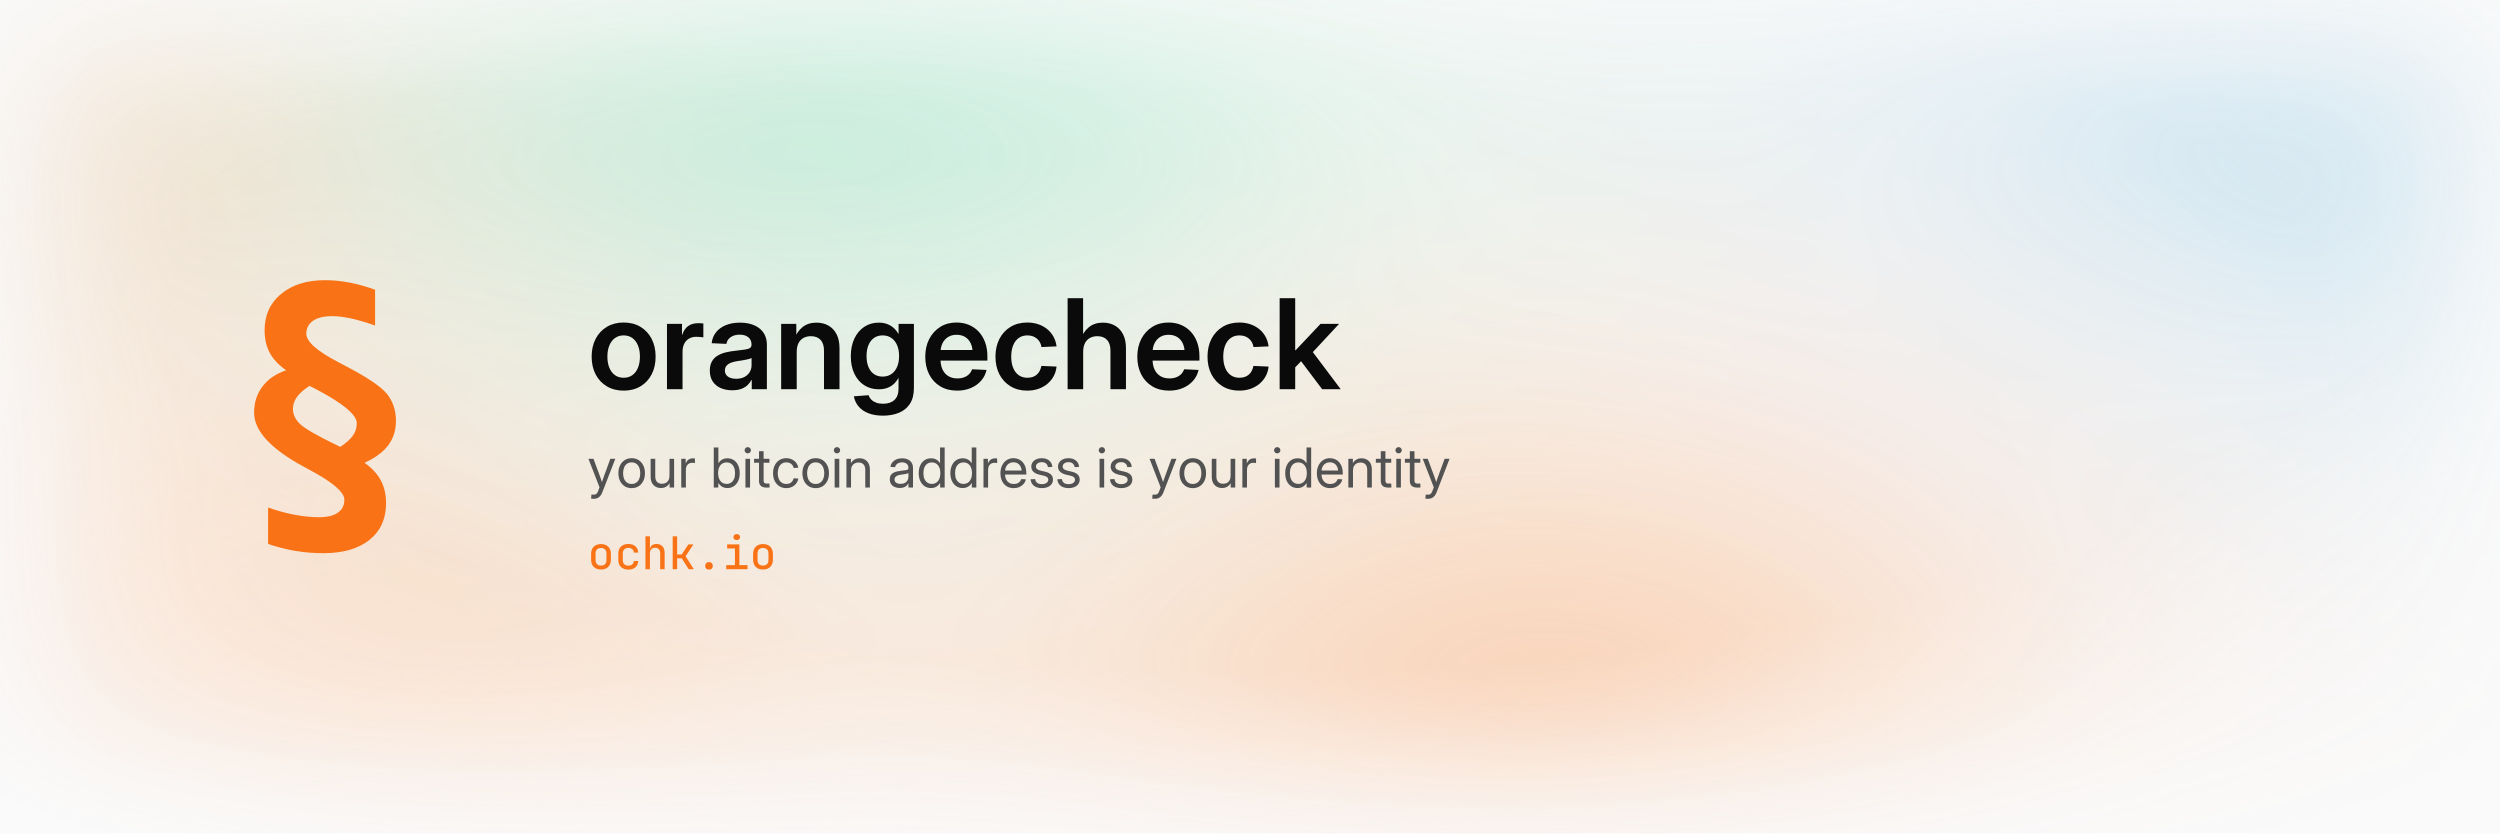
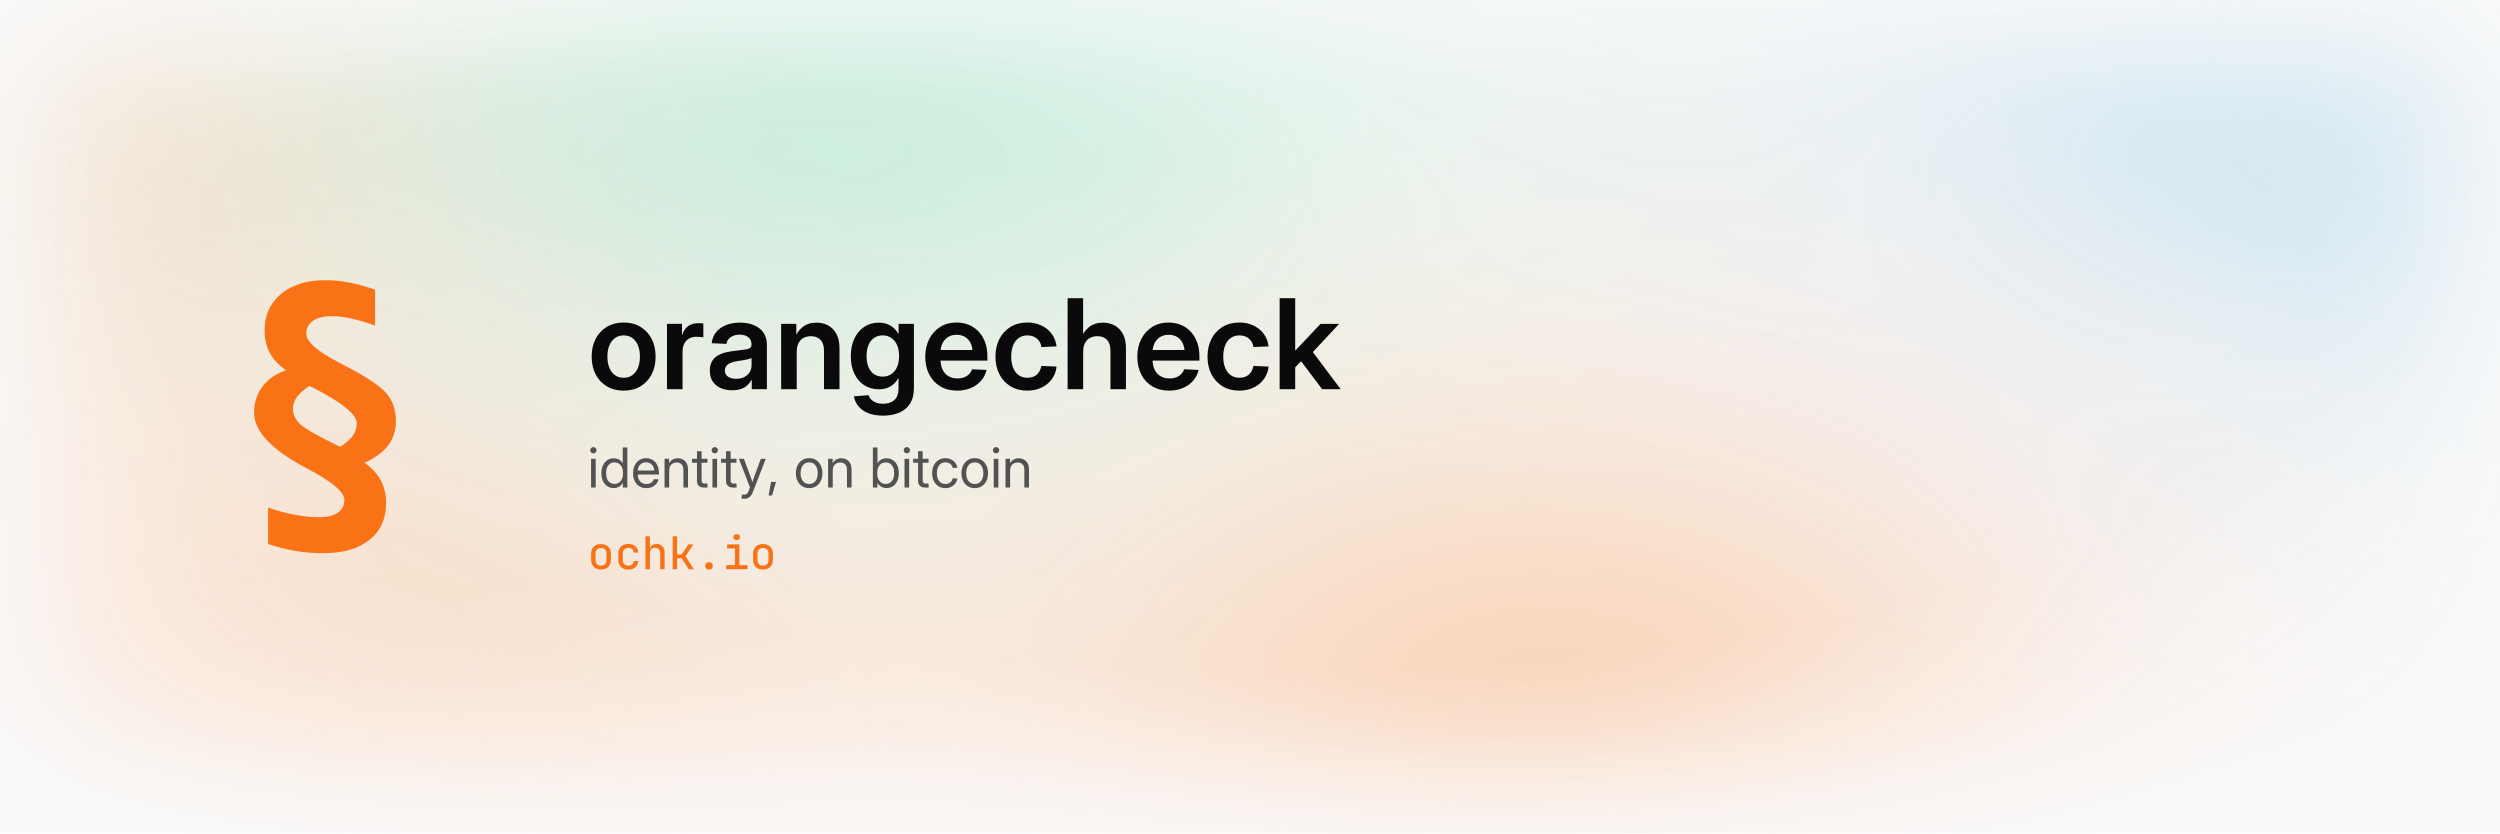
<svg xmlns="http://www.w3.org/2000/svg" width="1500" height="500" viewBox="0 0 1500 500" role="img" aria-label="orangecheck — x-header banner (orangecheck/light)">
  <rect width="1500" height="500" fill="#fafafa" />
  <filter id="aublur" x="-20%" y="-20%" width="140%" height="140%">
    <feGaussianBlur stdDeviation="60.0" />
  </filter>
  <mask id="aumask">
    <rect width="1500" height="500" fill="url(#aufade)" />
  </mask>
  <defs>
    <radialGradient id="au0" cx="50%" cy="50%" r="50%">
      <stop offset="0%" stop-color="#f97316" stop-opacity="0.95" />
      <stop offset="62%" stop-color="#f97316" stop-opacity="0.18" />
      <stop offset="100%" stop-color="#f97316" stop-opacity="0" />
    </radialGradient>
    <radialGradient id="au1" cx="50%" cy="50%" r="50%">
      <stop offset="0%" stop-color="#34c98a" stop-opacity="0.95" />
      <stop offset="62%" stop-color="#34c98a" stop-opacity="0.18" />
      <stop offset="100%" stop-color="#34c98a" stop-opacity="0" />
    </radialGradient>
    <radialGradient id="au2" cx="50%" cy="50%" r="50%">
      <stop offset="0%" stop-color="#3f9fd1" stop-opacity="0.95" />
      <stop offset="62%" stop-color="#3f9fd1" stop-opacity="0.18" />
      <stop offset="100%" stop-color="#3f9fd1" stop-opacity="0" />
    </radialGradient>
    <radialGradient id="au3" cx="50%" cy="50%" r="50%">
      <stop offset="0%" stop-color="#f97316" stop-opacity="0.95" />
      <stop offset="62%" stop-color="#f97316" stop-opacity="0.18" />
      <stop offset="100%" stop-color="#f97316" stop-opacity="0" />
    </radialGradient>
    <radialGradient id="au4" cx="50%" cy="50%" r="50%">
      <stop offset="0%" stop-color="#f97316" stop-opacity="0.95" />
      <stop offset="62%" stop-color="#f97316" stop-opacity="0.18" />
      <stop offset="100%" stop-color="#f97316" stop-opacity="0" />
    </radialGradient>
    <radialGradient id="aufade" cx="50%" cy="38%" r="78%">
      <stop offset="55%" stop-color="#fff" stop-opacity="1" />
      <stop offset="100%" stop-color="#fff" stop-opacity="0" />
    </radialGradient>
  </defs>
  <g opacity="0.4" filter="url(#aublur)" mask="url(#aumask)">
    <ellipse cx="-75.0" cy="-50.0" rx="690.0" ry="475.0" fill="url(#au0)" />
    <ellipse cx="510.0" cy="-25.0" rx="630.0" ry="450.0" fill="url(#au1)" />
    <ellipse cx="1470.0" cy="-40.0" rx="690.0" ry="475.0" fill="url(#au2)" />
    <ellipse cx="930.0" cy="475.0" rx="600.0" ry="425.0" fill="url(#au3)" />
    <ellipse cx="180.0" cy="510.0" rx="630.0" ry="425.0" fill="url(#au4)" />
  </g>
  <g transform="translate(90.0 145.0) scale(0.2051)" fill="#0a0a0a">
    <path d="M518 856Q463 820 438.5 785.5Q414 751 414 711Q414 657 462.5 613.0Q511 569 711 473Q766 509 790.5 543.5Q815 578 815 621Q815 702 550 840ZM930 1460V1235Q845 1265 779.0 1279.5Q713 1294 659 1294Q583 1294 540.5 1265.0Q498 1236 498 1184Q498 1109 701 1004Q720 994 729 989Q943 879 1002.0 808.5Q1061 738 1061 637Q1061 548 1013.5 484.0Q966 420 864 373Q934 323 966.5 261.5Q999 200 999 119Q999 -28 894.5 -111.5Q790 -195 604 -195Q515 -195 429.0 -180.5Q343 -166 258 -137V92Q343 62 424.0 46.5Q505 31 578 31Q655 31 696.0 59.5Q737 88 737 141Q737 211 523 326L512 332L486 346Q170 516 170 688Q170 782 222.0 851.5Q274 921 371 954Q300 1004 268.0 1064.0Q236 1124 236 1206Q236 1348 340.0 1434.0Q444 1520 616 1520Q690 1520 768.5 1505.0Q847 1490 930 1460Z" fill="#f97316" transform="translate(225.3457 820.5434) scale(0.465726 -0.465726)" />
  </g>
  <g fill="#0a0a0a">
    <path transform="translate(352.50 233.50) scale(0.03662 -0.03662)" d="M592 -24Q436 -24 317.50 46Q199 116 133.50 241.50Q68 367 68 533Q68 699 133.50 825Q199 951 317.50 1021.50Q436 1092 592 1092Q750 1092 867.50 1021.50Q985 951 1050.50 825Q1116 699 1116 533Q1116 367 1050.50 241.50Q985 116 867.50 46Q750 -24 592 -24ZM592 187Q676 187 735.50 230Q795 273 827 351Q859 429 859 533Q859 638 827 716Q795 794 735.50 837.50Q676 881 592 881Q510 881 450 837.50Q390 794 358 716Q326 638 326 533Q326 428 358 350.50Q390 273 449.50 230Q509 187 592 187Z" />
    <path transform="translate(395.90 233.50) scale(0.03662 -0.03662)" d="M117 0V1070H363V892H368Q397 984 462 1032.50Q527 1081 629 1081Q653 1081 675.50 1079.50Q698 1078 713 1076V849Q699 852 664.50 855Q630 858 594 858Q531 858 480.50 830Q430 802 401 747Q372 692 372 611V0Z" />
    <path transform="translate(423.29 233.50) scale(0.03662 -0.03662)" d="M438 -18Q332 -18 249.50 18Q167 54 119 125.50Q71 197 71 303Q71 394 105 453.50Q139 513 197.50 548.50Q256 584 331.50 602.50Q407 621 488 629Q586 640 644 648.50Q702 657 728 674Q754 691 754 727V734Q754 782 731 817.50Q708 853 665 873Q622 893 560 893Q498 893 451.50 873Q405 853 377 819Q349 785 343 742L101 753Q113 857 172.50 932Q232 1007 332 1048.50Q432 1090 564 1090Q662 1090 743 1066.50Q824 1043 883 997Q942 951 974 883Q1006 815 1006 726V0H758V150H752Q728 103 687 64.50Q646 26 585 4Q524 -18 438 -18ZM501 170Q583 170 639.50 200.50Q696 231 725.50 281.50Q755 332 755 393V512Q743 503 718.50 496Q694 489 661 482.50Q628 476 591.50 470Q555 464 519 459Q464 451 418.50 433.50Q373 416 345.50 385Q318 354 318 305Q318 263 341 232.50Q364 202 405 186Q446 170 501 170Z" />
    <path transform="translate(464.41 233.50) scale(0.03662 -0.03662)" d="M372 610V0H117V1070H365L366 799H323Q373 941 465.50 1015.50Q558 1090 695 1090Q807 1090 892 1041.50Q977 993 1025 900Q1073 807 1073 671V0H819V631Q819 747 762.50 807.50Q706 868 604 868Q538 868 485 840.50Q432 813 402 755.50Q372 698 372 610Z" />
    <path transform="translate(507.99 233.50) scale(0.03662 -0.03662)" d="M597 -434Q459 -434 358 -395Q257 -356 196.50 -284.50Q136 -213 118 -117L360 -99Q373 -141 405 -172.50Q437 -204 485 -221.50Q533 -239 597 -239Q716 -239 783 -176.50Q850 -114 850 6V179H845Q814 122 768.50 81.50Q723 41 662.50 19.50Q602 -2 526 -2Q391 -2 287.50 65Q184 132 126 254Q68 376 68 539Q68 705 126.50 829Q185 953 288.50 1021.50Q392 1090 526 1090Q601 1090 662 1067.50Q723 1045 769.50 1004Q816 963 847 907H851V1070H1102V21Q1102 -140 1036.50 -240Q971 -340 856.50 -387Q742 -434 597 -434ZM589 206Q672 206 732.50 247Q793 288 826 364Q859 440 859 542Q859 645 826.50 721Q794 797 733 839Q672 881 589 881Q509 881 450 840.50Q391 800 358.50 724.50Q326 649 326 542Q326 436 358.50 360.50Q391 285 450 245.50Q509 206 589 206Z" />
    <path transform="translate(552.67 233.50) scale(0.03662 -0.03662)" d="M590 -24Q430 -24 312.50 47Q195 118 131.50 243.50Q68 369 68 532Q68 696 133 822Q198 948 313 1020Q428 1092 578 1092Q690 1092 782.50 1053.50Q875 1015 943 942.50Q1011 870 1048.50 768Q1086 666 1086 539V468H174V642H958L844 594Q844 685 812.50 751.50Q781 818 722 854.50Q663 891 581 891Q500 891 441 854Q382 817 350 751.50Q318 686 318 598V486Q318 392 351 322Q384 252 446 214Q508 176 595 176Q657 176 705.50 194.50Q754 213 787 247Q820 281 835 326L1072 315Q1050 215 983 138.50Q916 62 815 19Q714 -24 590 -24Z" />
    <path transform="translate(594.79 233.50) scale(0.03662 -0.03662)" d="M589 -24Q433 -24 315.50 46.50Q198 117 133 242.50Q68 368 68 533Q68 698 133 824Q198 950 315.50 1021Q433 1092 589 1092Q687 1092 770 1063.50Q853 1035 916.50 983Q980 931 1019 859.50Q1058 788 1069 701L822 690Q815 733 796 768Q777 803 747.50 828Q718 853 679 867Q640 881 592 881Q507 881 447.50 837.50Q388 794 357 716Q326 638 326 533Q326 429 357 351Q388 273 447.50 230Q507 187 592 187Q641 187 679.50 200.50Q718 214 746.50 239.50Q775 265 793.50 301Q812 337 821 381L1069 370Q1060 283 1021 211.50Q982 140 918.50 87Q855 34 771 5Q687 -24 589 -24Z" />
    <path transform="translate(636.28 233.50) scale(0.03662 -0.03662)" d="M372 610V0H117V1490H371V799H323Q373 941 465.50 1015.50Q558 1090 695 1090Q807 1090 892 1041.50Q977 993 1025 900Q1073 807 1073 671V0H819V631Q819 747 762.50 807.50Q706 868 604 868Q538 868 485 840.50Q432 813 402 755.50Q372 698 372 610Z" />
    <path transform="translate(679.89 233.50) scale(0.03662 -0.03662)" d="M590 -24Q430 -24 312.50 47Q195 118 131.50 243.50Q68 369 68 532Q68 696 133 822Q198 948 313 1020Q428 1092 578 1092Q690 1092 782.50 1053.50Q875 1015 943 942.50Q1011 870 1048.50 768Q1086 666 1086 539V468H174V642H958L844 594Q844 685 812.50 751.50Q781 818 722 854.50Q663 891 581 891Q500 891 441 854Q382 817 350 751.50Q318 686 318 598V486Q318 392 351 322Q384 252 446 214Q508 176 595 176Q657 176 705.50 194.50Q754 213 787 247Q820 281 835 326L1072 315Q1050 215 983 138.50Q916 62 815 19Q714 -24 590 -24Z" />
    <path transform="translate(722.01 233.50) scale(0.03662 -0.03662)" d="M589 -24Q433 -24 315.50 46.50Q198 117 133 242.50Q68 368 68 533Q68 698 133 824Q198 950 315.50 1021Q433 1092 589 1092Q687 1092 770 1063.50Q853 1035 916.50 983Q980 931 1019 859.50Q1058 788 1069 701L822 690Q815 733 796 768Q777 803 747.50 828Q718 853 679 867Q640 881 592 881Q507 881 447.50 837.50Q388 794 357 716Q326 638 326 533Q326 429 357 351Q388 273 447.50 230Q507 187 592 187Q641 187 679.50 200.50Q718 214 746.50 239.50Q775 265 793.50 301Q812 337 821 381L1069 370Q1060 283 1021 211.50Q982 140 918.50 87Q855 34 771 5Q687 -24 589 -24Z" />
    <path transform="translate(763.50 233.50) scale(0.03662 -0.03662)" d="M350 335V637H378L787 1070H1091L600 542H549ZM117 0V1490H372V0ZM813 0 447 486 618 664 1117 0Z" />
  </g>
  <g fill="#525252">
-     <path transform="translate(352.50 292.50) scale(0.01611 -0.01611)" d="M135 -415 146 -264 231 -265Q269 -268 298.50 -256Q328 -244 352.50 -214Q377 -184 396 -132L448 6L35 1070H222L452 450Q483 367 510 285.50Q537 204 563 123H513Q539 204 566.50 286Q594 368 624 450L851 1070H1036L548 -190Q518 -265 474 -316Q430 -367 372.50 -393.50Q315 -420 246 -420Q215 -420 187 -418.50Q159 -417 135 -415Z" />
-     <path transform="translate(369.76 292.50) scale(0.01611 -0.01611)" d="M573 -24Q426 -24 314.50 47Q203 118 141 243Q79 368 79 532Q79 697 141 823Q203 949 314.50 1020.50Q426 1092 573 1092Q722 1092 833 1020.50Q944 949 1006 823Q1068 697 1068 532Q1068 368 1006 243Q944 118 833 47Q722 -24 573 -24ZM573 132Q676 132 747.50 183Q819 234 856.50 324.50Q894 415 894 532Q894 651 856.50 741.50Q819 832 747.50 884Q676 936 573 936Q471 936 399.50 884.50Q328 833 291 742Q254 651 254 532Q254 414 291 324Q328 234 399.50 183Q471 132 573 132Z" />
-     <path transform="translate(388.24 292.50) scale(0.01611 -0.01611)" d="M519 -19Q412 -19 324 27.50Q236 74 184.50 168Q133 262 133 402V1070H305V414Q305 279 371.50 209Q438 139 556 139Q634 139 697 170.50Q760 202 797.50 269.50Q835 337 835 440V1070H1007V0H839V259H882Q830 114 737 47.50Q644 -19 519 -19Z" />
-     <path transform="translate(406.61 292.50) scale(0.01611 -0.01611)" d="M133 0V1070H298V902H304Q333 985 399.50 1035.50Q466 1086 566 1086Q588 1086 609 1084Q630 1082 642 1080V908Q632 911 603 915.50Q574 920 537 920Q474 920 421 891.50Q368 863 336.50 805.50Q305 748 305 661V0Z" />
-     <path transform="translate(426.12 292.50) scale(0.01611 -0.01611)" d="M639 -21Q562 -21 499.50 2.50Q437 26 389 67.50Q341 109 307 163H301V0H133V1490H305V909H310Q341 961 388 1001.50Q435 1042 498.50 1065Q562 1088 639 1088Q777 1088 881 1019Q985 950 1042.50 825Q1100 700 1100 534Q1100 369 1042.50 244Q985 119 881 49Q777 -21 639 -21ZM613 134Q708 134 778 181.50Q848 229 887 318.50Q926 408 926 535Q926 662 887 751Q848 840 778 887Q708 934 613 934Q514 934 442 884.50Q370 835 332 745.50Q294 656 294 535Q294 415 332.50 324.50Q371 234 442.50 184Q514 134 613 134Z" />
-     <path transform="translate(445.12 292.50) scale(0.01611 -0.01611)" d="M133 0V1070H305V0ZM220 1271Q171 1271 136.50 1305Q102 1339 102 1387Q102 1436 136.50 1470Q171 1504 219 1504Q269 1504 303.50 1470Q338 1436 338 1387Q338 1339 303.50 1305Q269 1271 220 1271Z" />
-     <path transform="translate(452.18 292.50) scale(0.01611 -0.01611)" d="M589 1070V922H16V1070ZM200 1353H372V264Q372 199 398.50 172.50Q425 146 491 146Q513 146 539.50 147Q566 148 588 149L596 1Q570 -1 538 -2Q506 -3 478 -3Q340 -3 270 60Q200 123 200 246Z" />
-     <path transform="translate(462.55 292.50) scale(0.01611 -0.01611)" d="M573 -24Q426 -24 314.50 47Q203 118 141 243Q79 368 79 532Q79 697 141 823Q203 949 314.50 1020.50Q426 1092 573 1092Q661 1092 736.50 1065.50Q812 1039 871 992Q930 945 968 880Q1006 815 1020 737L848 726Q838 772 815.50 810.50Q793 849 758 877Q723 905 677 920.50Q631 936 573 936Q471 936 399.50 884.50Q328 833 291 742Q254 651 254 532Q254 414 291 324Q328 234 399.50 183Q471 132 573 132Q632 132 677.50 147Q723 162 756 190Q789 218 812 257Q835 296 847 344L1021 333Q1008 256 969.50 190.50Q931 125 871.50 77Q812 29 736.50 2.50Q661 -24 573 -24Z" />
-     <path transform="translate(480.17 292.50) scale(0.01611 -0.01611)" d="M573 -24Q426 -24 314.50 47Q203 118 141 243Q79 368 79 532Q79 697 141 823Q203 949 314.50 1020.50Q426 1092 573 1092Q722 1092 833 1020.50Q944 949 1006 823Q1068 697 1068 532Q1068 368 1006 243Q944 118 833 47Q722 -24 573 -24ZM573 132Q676 132 747.50 183Q819 234 856.50 324.50Q894 415 894 532Q894 651 856.50 741.50Q819 832 747.50 884Q676 936 573 936Q471 936 399.50 884.50Q328 833 291 742Q254 651 254 532Q254 414 291 324Q328 234 399.50 183Q471 132 573 132Z" />
-     <path transform="translate(498.65 292.50) scale(0.01611 -0.01611)" d="M133 0V1070H305V0ZM220 1271Q171 1271 136.50 1305Q102 1339 102 1387Q102 1436 136.50 1470Q171 1504 219 1504Q269 1504 303.50 1470Q338 1436 338 1387Q338 1339 303.50 1305Q269 1271 220 1271Z" />
-     <path transform="translate(505.71 292.50) scale(0.01611 -0.01611)" d="M305 630V0H133V1070H301V810H258Q310 956 403 1022Q496 1088 621 1088Q729 1088 816.50 1041.50Q904 995 955.50 902Q1007 809 1007 668V0H835V655Q835 791 769 861Q703 931 584 931Q507 931 443.50 899Q380 867 342.50 800.50Q305 734 305 630Z" />
-     <path transform="translate(532.55 292.50) scale(0.01611 -0.01611)" d="M453 -18Q348 -18 264 19Q180 56 131 128.50Q82 201 82 307Q82 399 118 457Q154 515 214.50 547.50Q275 580 351 597Q427 614 506 624Q606 638 665.50 645Q725 652 750.50 668.50Q776 685 776 725V734Q776 795 749 840Q722 885 669.50 911Q617 937 542 937Q468 937 411 912Q354 887 320.50 846Q287 805 279 756L106 768Q120 866 179 937.50Q238 1009 331.50 1048.50Q425 1088 541 1088Q625 1088 699 1066Q773 1044 828.50 999Q884 954 915.50 887Q947 820 947 730V0H777V150H771Q752 112 714 73Q676 34 612.50 8Q549 -18 453 -18ZM479 135Q582 135 648 173Q714 211 745 271.50Q776 332 776 401V538Q766 528 737 519.50Q708 511 667.50 503.50Q627 496 582.50 489Q538 482 498 477Q436 469 381 449.50Q326 430 292 394Q258 358 258 297Q258 246 285 210Q312 174 362 154.50Q412 135 479 135Z" />
-     <path transform="translate(549.95 292.50) scale(0.01611 -0.01611)" d="M540 -21Q403 -21 298.50 49Q194 119 136.50 244Q79 369 79 534Q79 700 137 825Q195 950 299 1019Q403 1088 541 1088Q619 1088 681.50 1065Q744 1042 791.50 1001.50Q839 961 869 909H874V1490H1046V0H878V163H872Q839 109 790.50 67.50Q742 26 680 2.50Q618 -21 540 -21ZM567 134Q666 134 737.50 184Q809 234 847 324.50Q885 415 885 535Q885 656 847 745.50Q809 835 737.50 884.50Q666 934 567 934Q472 934 401.50 887Q331 840 292.50 751Q254 662 254 535Q254 408 293 318.50Q332 229 402.50 181.50Q473 134 567 134Z" />
-     <path transform="translate(568.95 292.50) scale(0.01611 -0.01611)" d="M540 -21Q403 -21 298.50 49Q194 119 136.50 244Q79 369 79 534Q79 700 137 825Q195 950 299 1019Q403 1088 541 1088Q619 1088 681.50 1065Q744 1042 791.50 1001.50Q839 961 869 909H874V1490H1046V0H878V163H872Q839 109 790.50 67.50Q742 26 680 2.50Q618 -21 540 -21ZM567 134Q666 134 737.50 184Q809 234 847 324.50Q885 415 885 535Q885 656 847 745.50Q809 835 737.50 884.50Q666 934 567 934Q472 934 401.50 887Q331 840 292.50 751Q254 662 254 535Q254 408 293 318.50Q332 229 402.50 181.50Q473 134 567 134Z" />
-     <path transform="translate(587.95 292.50) scale(0.01611 -0.01611)" d="M133 0V1070H298V902H304Q333 985 399.50 1035.50Q466 1086 566 1086Q588 1086 609 1084Q630 1082 642 1080V908Q632 911 603 915.50Q574 920 537 920Q474 920 421 891.50Q368 863 336.50 805.50Q305 748 305 661V0Z" />
-     <path transform="translate(598.98 292.50) scale(0.01611 -0.01611)" d="M577 -24Q420 -24 309 47Q198 118 138.50 243.50Q79 369 79 531Q79 695 140.50 821Q202 947 311 1019.50Q420 1092 563 1092Q668 1092 756 1054Q844 1016 908.50 944Q973 872 1008.50 769.50Q1044 667 1044 536V483H176V631H949L873 578Q873 687 835.50 768Q798 849 728.50 893.50Q659 938 563 938Q467 938 397 893Q327 848 288.50 768.50Q250 689 250 585V506Q250 394 289 309.50Q328 225 401 178Q474 131 577 131Q650 131 706.50 153.50Q763 176 800.50 217.50Q838 259 855 314L1026 304Q1005 206 942 132.50Q879 59 785.50 17.50Q692 -24 577 -24Z" />
-     <path transform="translate(617.02 292.50) scale(0.01611 -0.01611)" d="M504 -24Q390 -24 298.50 12Q207 48 150 121.50Q93 195 83 306L252 315Q264 222 328 173.50Q392 125 500 125Q612 125 676.50 171.50Q741 218 741 288Q741 348 698 384.50Q655 421 581 438L408 478Q260 514 184.50 589Q109 664 109 780Q109 871 159 941.50Q209 1012 297 1052Q385 1092 499 1092Q610 1092 696 1052Q782 1012 833.50 939.50Q885 867 893 767L727 758Q721 837 662 890.50Q603 944 499 944Q402 944 342 897Q282 850 282 782Q282 722 326 685Q370 648 451 629L621 589Q773 553 844.50 480.50Q916 408 916 294Q916 196 862.50 124.50Q809 53 715.50 14.50Q622 -24 504 -24Z" />
-     <path transform="translate(633.06 292.50) scale(0.01611 -0.01611)" d="M504 -24Q390 -24 298.50 12Q207 48 150 121.50Q93 195 83 306L252 315Q264 222 328 173.50Q392 125 500 125Q612 125 676.50 171.50Q741 218 741 288Q741 348 698 384.50Q655 421 581 438L408 478Q260 514 184.50 589Q109 664 109 780Q109 871 159 941.50Q209 1012 297 1052Q385 1092 499 1092Q610 1092 696 1052Q782 1012 833.50 939.50Q885 867 893 767L727 758Q721 837 662 890.50Q603 944 499 944Q402 944 342 897Q282 850 282 782Q282 722 326 685Q370 648 451 629L621 589Q773 553 844.50 480.50Q916 408 916 294Q916 196 862.50 124.50Q809 53 715.50 14.50Q622 -24 504 -24Z" />
-     <path transform="translate(657.59 292.50) scale(0.01611 -0.01611)" d="M133 0V1070H305V0ZM220 1271Q171 1271 136.50 1305Q102 1339 102 1387Q102 1436 136.50 1470Q171 1504 219 1504Q269 1504 303.50 1470Q338 1436 338 1387Q338 1339 303.50 1305Q269 1271 220 1271Z" />
-     <path transform="translate(664.65 292.50) scale(0.01611 -0.01611)" d="M504 -24Q390 -24 298.50 12Q207 48 150 121.50Q93 195 83 306L252 315Q264 222 328 173.50Q392 125 500 125Q612 125 676.50 171.50Q741 218 741 288Q741 348 698 384.50Q655 421 581 438L408 478Q260 514 184.50 589Q109 664 109 780Q109 871 159 941.50Q209 1012 297 1052Q385 1092 499 1092Q610 1092 696 1052Q782 1012 833.50 939.50Q885 867 893 767L727 758Q721 837 662 890.50Q603 944 499 944Q402 944 342 897Q282 850 282 782Q282 722 326 685Q370 648 451 629L621 589Q773 553 844.50 480.50Q916 408 916 294Q916 196 862.50 124.50Q809 53 715.50 14.50Q622 -24 504 -24Z" />
-     <path transform="translate(689.17 292.50) scale(0.01611 -0.01611)" d="M135 -415 146 -264 231 -265Q269 -268 298.50 -256Q328 -244 352.50 -214Q377 -184 396 -132L448 6L35 1070H222L452 450Q483 367 510 285.50Q537 204 563 123H513Q539 204 566.50 286Q594 368 624 450L851 1070H1036L548 -190Q518 -265 474 -316Q430 -367 372.50 -393.50Q315 -420 246 -420Q215 -420 187 -418.50Q159 -417 135 -415Z" />
-     <path transform="translate(706.43 292.50) scale(0.01611 -0.01611)" d="M573 -24Q426 -24 314.50 47Q203 118 141 243Q79 368 79 532Q79 697 141 823Q203 949 314.50 1020.50Q426 1092 573 1092Q722 1092 833 1020.50Q944 949 1006 823Q1068 697 1068 532Q1068 368 1006 243Q944 118 833 47Q722 -24 573 -24ZM573 132Q676 132 747.50 183Q819 234 856.50 324.50Q894 415 894 532Q894 651 856.50 741.50Q819 832 747.50 884Q676 936 573 936Q471 936 399.50 884.50Q328 833 291 742Q254 651 254 532Q254 414 291 324Q328 234 399.50 183Q471 132 573 132Z" />
-     <path transform="translate(724.91 292.50) scale(0.01611 -0.01611)" d="M519 -19Q412 -19 324 27.50Q236 74 184.50 168Q133 262 133 402V1070H305V414Q305 279 371.50 209Q438 139 556 139Q634 139 697 170.50Q760 202 797.50 269.50Q835 337 835 440V1070H1007V0H839V259H882Q830 114 737 47.50Q644 -19 519 -19Z" />
-     <path transform="translate(743.28 292.50) scale(0.01611 -0.01611)" d="M133 0V1070H298V902H304Q333 985 399.50 1035.50Q466 1086 566 1086Q588 1086 609 1084Q630 1082 642 1080V908Q632 911 603 915.50Q574 920 537 920Q474 920 421 891.50Q368 863 336.50 805.50Q305 748 305 661V0Z" />
-     <path transform="translate(762.79 292.50) scale(0.01611 -0.01611)" d="M133 0V1070H305V0ZM220 1271Q171 1271 136.50 1305Q102 1339 102 1387Q102 1436 136.50 1470Q171 1504 219 1504Q269 1504 303.50 1470Q338 1436 338 1387Q338 1339 303.50 1305Q269 1271 220 1271Z" />
-     <path transform="translate(769.85 292.50) scale(0.01611 -0.01611)" d="M540 -21Q403 -21 298.50 49Q194 119 136.50 244Q79 369 79 534Q79 700 137 825Q195 950 299 1019Q403 1088 541 1088Q619 1088 681.50 1065Q744 1042 791.50 1001.50Q839 961 869 909H874V1490H1046V0H878V163H872Q839 109 790.50 67.50Q742 26 680 2.50Q618 -21 540 -21ZM567 134Q666 134 737.50 184Q809 234 847 324.50Q885 415 885 535Q885 656 847 745.50Q809 835 737.50 884.50Q666 934 567 934Q472 934 401.50 887Q331 840 292.50 751Q254 662 254 535Q254 408 293 318.50Q332 229 402.50 181.50Q473 134 567 134Z" />
-     <path transform="translate(788.85 292.50) scale(0.01611 -0.01611)" d="M577 -24Q420 -24 309 47Q198 118 138.50 243.50Q79 369 79 531Q79 695 140.50 821Q202 947 311 1019.50Q420 1092 563 1092Q668 1092 756 1054Q844 1016 908.50 944Q973 872 1008.50 769.50Q1044 667 1044 536V483H176V631H949L873 578Q873 687 835.50 768Q798 849 728.50 893.50Q659 938 563 938Q467 938 397 893Q327 848 288.50 768.50Q250 689 250 585V506Q250 394 289 309.50Q328 225 401 178Q474 131 577 131Q650 131 706.50 153.50Q763 176 800.50 217.50Q838 259 855 314L1026 304Q1005 206 942 132.50Q879 59 785.50 17.50Q692 -24 577 -24Z" />
-     <path transform="translate(806.88 292.50) scale(0.01611 -0.01611)" d="M305 630V0H133V1070H301V810H258Q310 956 403 1022Q496 1088 621 1088Q729 1088 816.50 1041.50Q904 995 955.50 902Q1007 809 1007 668V0H835V655Q835 791 769 861Q703 931 584 931Q507 931 443.50 899Q380 867 342.50 800.50Q305 734 305 630Z" />
-     <path transform="translate(825.25 292.50) scale(0.01611 -0.01611)" d="M589 1070V922H16V1070ZM200 1353H372V264Q372 199 398.50 172.50Q425 146 491 146Q513 146 539.50 147Q566 148 588 149L596 1Q570 -1 538 -2Q506 -3 478 -3Q340 -3 270 60Q200 123 200 246Z" />
-     <path transform="translate(835.62 292.50) scale(0.01611 -0.01611)" d="M133 0V1070H305V0ZM220 1271Q171 1271 136.50 1305Q102 1339 102 1387Q102 1436 136.50 1470Q171 1504 219 1504Q269 1504 303.50 1470Q338 1436 338 1387Q338 1339 303.50 1305Q269 1271 220 1271Z" />
-     <path transform="translate(842.68 292.50) scale(0.01611 -0.01611)" d="M589 1070V922H16V1070ZM200 1353H372V264Q372 199 398.50 172.50Q425 146 491 146Q513 146 539.50 147Q566 148 588 149L596 1Q570 -1 538 -2Q506 -3 478 -3Q340 -3 270 60Q200 123 200 246Z" />
-     <path transform="translate(853.06 292.50) scale(0.01611 -0.01611)" d="M135 -415 146 -264 231 -265Q269 -268 298.50 -256Q328 -244 352.50 -214Q377 -184 396 -132L448 6L35 1070H222L452 450Q483 367 510 285.50Q537 204 563 123H513Q539 204 566.50 286Q594 368 624 450L851 1070H1036L548 -190Q518 -265 474 -316Q430 -367 372.50 -393.50Q315 -420 246 -420Q215 -420 187 -418.50Q159 -417 135 -415Z" />
+     <path transform="translate(352.50 292.50) scale(0.01611 -0.01611)" d="M133 0V1070H305V0ZM220 1271Q171 1271 136.50 1305Q102 1339 102 1387Q102 1436 136.50 1470Q171 1504 219 1504Q269 1504 303.50 1470Q338 1436 338 1387Q338 1339 303.50 1305Q269 1271 220 1271Z" />
+     <path transform="translate(359.56 292.50) scale(0.01611 -0.01611)" d="M540 -21Q403 -21 298.50 49Q194 119 136.50 244Q79 369 79 534Q79 700 137 825Q195 950 299 1019Q403 1088 541 1088Q619 1088 681.50 1065Q744 1042 791.50 1001.50Q839 961 869 909H874V1490H1046V0H878V163H872Q839 109 790.50 67.50Q742 26 680 2.50Q618 -21 540 -21ZM567 134Q666 134 737.50 184Q809 234 847 324.50Q885 415 885 535Q885 656 847 745.50Q809 835 737.50 884.50Q666 934 567 934Q472 934 401.50 887Q331 840 292.50 751Q254 662 254 535Q254 408 293 318.50Q332 229 402.50 181.50Q473 134 567 134Z" />
+     <path transform="translate(378.56 292.50) scale(0.01611 -0.01611)" d="M577 -24Q420 -24 309 47Q198 118 138.50 243.50Q79 369 79 531Q79 695 140.50 821Q202 947 311 1019.50Q420 1092 563 1092Q668 1092 756 1054Q844 1016 908.50 944Q973 872 1008.50 769.50Q1044 667 1044 536V483H176V631H949L873 578Q873 687 835.50 768Q798 849 728.50 893.50Q659 938 563 938Q467 938 397 893Q327 848 288.50 768.50Q250 689 250 585V506Q250 394 289 309.50Q328 225 401 178Q474 131 577 131Q650 131 706.50 153.50Q763 176 800.50 217.50Q838 259 855 314L1026 304Q1005 206 942 132.50Q879 59 785.50 17.50Q692 -24 577 -24Z" />
+     <path transform="translate(396.59 292.50) scale(0.01611 -0.01611)" d="M305 630V0H133V1070H301V810H258Q310 956 403 1022Q496 1088 621 1088Q729 1088 816.50 1041.50Q904 995 955.50 902Q1007 809 1007 668V0H835V655Q835 791 769 861Q703 931 584 931Q507 931 443.50 899Q380 867 342.50 800.50Q305 734 305 630Z" />
+     <path transform="translate(414.96 292.50) scale(0.01611 -0.01611)" d="M589 1070V922H16V1070ZM200 1353H372V264Q372 199 398.50 172.50Q425 146 491 146Q513 146 539.50 147Q566 148 588 149L596 1Q570 -1 538 -2Q506 -3 478 -3Q340 -3 270 60Q200 123 200 246Z" />
+     <path transform="translate(425.33 292.50) scale(0.01611 -0.01611)" d="M133 0V1070H305V0ZM220 1271Q171 1271 136.50 1305Q102 1339 102 1387Q102 1436 136.50 1470Q171 1504 219 1504Q269 1504 303.50 1470Q338 1436 338 1387Q338 1339 303.50 1305Q269 1271 220 1271Z" />
+     <path transform="translate(432.39 292.50) scale(0.01611 -0.01611)" d="M589 1070V922H16V1070ZM200 1353H372V264Q372 199 398.50 172.50Q425 146 491 146Q513 146 539.50 147Q566 148 588 149L596 1Q570 -1 538 -2Q506 -3 478 -3Q340 -3 270 60Q200 123 200 246Z" />
+     <path transform="translate(442.77 292.50) scale(0.01611 -0.01611)" d="M135 -415 146 -264 231 -265Q269 -268 298.50 -256Q328 -244 352.50 -214Q377 -184 396 -132L448 6L35 1070H222L452 450Q483 367 510 285.50Q537 204 563 123H513Q539 204 566.50 286Q594 368 624 450L851 1070H1036L548 -190Q518 -265 474 -316Q430 -367 372.50 -393.50Q315 -420 246 -420Q215 -420 187 -418.50Q159 -417 135 -415Z" />
+     <path transform="translate(460.02 292.50) scale(0.01611 -0.01611)" d="M72 -298 160 208H347L199 -298Z" />
+     <path transform="translate(476.25 292.50) scale(0.01611 -0.01611)" d="M573 -24Q426 -24 314.50 47Q203 118 141 243Q79 368 79 532Q79 697 141 823Q203 949 314.50 1020.50Q426 1092 573 1092Q722 1092 833 1020.50Q944 949 1006 823Q1068 697 1068 532Q1068 368 1006 243Q944 118 833 47Q722 -24 573 -24ZM573 132Q676 132 747.50 183Q819 234 856.50 324.50Q894 415 894 532Q894 651 856.50 741.50Q819 832 747.50 884Q676 936 573 936Q471 936 399.50 884.50Q328 833 291 742Q254 651 254 532Q254 414 291 324Q328 234 399.50 183Q471 132 573 132Z" />
+     <path transform="translate(494.73 292.50) scale(0.01611 -0.01611)" d="M305 630V0H133V1070H301V810H258Q310 956 403 1022Q496 1088 621 1088Q729 1088 816.50 1041.50Q904 995 955.50 902Q1007 809 1007 668V0H835V655Q835 791 769 861Q703 931 584 931Q507 931 443.50 899Q380 867 342.50 800.50Q305 734 305 630Z" />
+     <path transform="translate(521.58 292.50) scale(0.01611 -0.01611)" d="M639 -21Q562 -21 499.50 2.50Q437 26 389 67.50Q341 109 307 163H301V0H133V1490H305V909H310Q341 961 388 1001.50Q435 1042 498.50 1065Q562 1088 639 1088Q777 1088 881 1019Q985 950 1042.50 825Q1100 700 1100 534Q1100 369 1042.50 244Q985 119 881 49Q777 -21 639 -21ZM613 134Q708 134 778 181.50Q848 229 887 318.50Q926 408 926 535Q926 662 887 751Q848 840 778 887Q708 934 613 934Q514 934 442 884.50Q370 835 332 745.50Q294 656 294 535Q294 415 332.50 324.50Q371 234 442.50 184Q514 134 613 134Z" />
+     <path transform="translate(540.57 292.50) scale(0.01611 -0.01611)" d="M133 0V1070H305V0ZM220 1271Q171 1271 136.50 1305Q102 1339 102 1387Q102 1436 136.50 1470Q171 1504 219 1504Q269 1504 303.50 1470Q338 1436 338 1387Q338 1339 303.50 1305Q269 1271 220 1271Z" />
+     <path transform="translate(547.63 292.50) scale(0.01611 -0.01611)" d="M589 1070V922H16V1070ZM200 1353H372V264Q372 199 398.50 172.50Q425 146 491 146Q513 146 539.50 147Q566 148 588 149L596 1Q570 -1 538 -2Q506 -3 478 -3Q340 -3 270 60Q200 123 200 246Z" />
+     <path transform="translate(558.01 292.50) scale(0.01611 -0.01611)" d="M573 -24Q426 -24 314.50 47Q203 118 141 243Q79 368 79 532Q79 697 141 823Q203 949 314.50 1020.50Q426 1092 573 1092Q661 1092 736.50 1065.50Q812 1039 871 992Q930 945 968 880Q1006 815 1020 737L848 726Q838 772 815.50 810.50Q793 849 758 877Q723 905 677 920.50Q631 936 573 936Q471 936 399.50 884.50Q328 833 291 742Q254 651 254 532Q254 414 291 324Q328 234 399.50 183Q471 132 573 132Q632 132 677.50 147Q723 162 756 190Q789 218 812 257Q835 296 847 344L1021 333Q1008 256 969.50 190.50Q931 125 871.50 77Q812 29 736.50 2.50Q661 -24 573 -24Z" />
+     <path transform="translate(575.62 292.50) scale(0.01611 -0.01611)" d="M573 -24Q426 -24 314.50 47Q203 118 141 243Q79 368 79 532Q79 697 141 823Q203 949 314.50 1020.50Q426 1092 573 1092Q722 1092 833 1020.50Q944 949 1006 823Q1068 697 1068 532Q1068 368 1006 243Q944 118 833 47Q722 -24 573 -24ZM573 132Q676 132 747.50 183Q819 234 856.50 324.50Q894 415 894 532Q894 651 856.50 741.50Q819 832 747.50 884Q676 936 573 936Q471 936 399.50 884.50Q328 833 291 742Q254 651 254 532Q254 414 291 324Q328 234 399.50 183Q471 132 573 132Z" />
+     <path transform="translate(594.10 292.50) scale(0.01611 -0.01611)" d="M133 0V1070H305V0ZM220 1271Q171 1271 136.50 1305Q102 1339 102 1387Q102 1436 136.50 1470Q171 1504 219 1504Q269 1504 303.50 1470Q338 1436 338 1387Q338 1339 303.50 1305Q269 1271 220 1271Z" />
+     <path transform="translate(601.16 292.50) scale(0.01611 -0.01611)" d="M305 630V0H133V1070H301V810H258Q310 956 403 1022Q496 1088 621 1088Q729 1088 816.50 1041.50Q904 995 955.50 902Q1007 809 1007 668V0H835V655Q835 791 769 861Q703 931 584 931Q507 931 443.50 899Q380 867 342.50 800.50Q305 734 305 630Z" />
  </g>
  <g fill="#f97316">
    <path transform="translate(352.50 341.50) scale(0.027 -0.027)" d="M300 -8Q199 -8 139.50 50Q80 108 80 212V338Q80 442 139.50 500Q199 558 300 558Q401 558 460.50 500Q520 442 520 338V212Q520 108 460.50 50Q401 -8 300 -8ZM300 79Q356 79 388.50 110.50Q421 142 421 203V347Q421 408 388.50 439.50Q356 471 300 471Q244 471 211.50 439.50Q179 408 179 347V203Q179 142 211.50 110.50Q244 79 300 79Z" />
    <path transform="translate(368.70 341.50) scale(0.027 -0.027)" d="M308 -10Q207 -10 146 46.50Q85 103 85 202V349Q85 447 146 503.50Q207 560 308 560Q405 560 464.50 508.50Q524 457 527 368H429Q426 418 393.50 445.50Q361 473 308 473Q251 473 217.50 440.50Q184 408 184 349V202Q184 142 217.50 110Q251 78 308 78Q362 78 394 105Q426 132 429 182H527Q524 93 464.50 41.50Q405 -10 308 -10Z" />
    <path transform="translate(384.90 341.50) scale(0.027 -0.027)" d="M88 0V730H187V550L186 445H187Q194 499 232.50 529.50Q271 560 334 560Q416 560 465 508Q514 456 514 368V0H415V353Q415 412 385 444Q355 476 303 476Q249 476 218 442.50Q187 409 187 349V0Z" />
    <path transform="translate(401.10 341.50) scale(0.027 -0.027)" d="M93 0V730H192V326H293L441 550H553L380 287L562 0H448L294 241H192V0Z" />
    <path transform="translate(417.30 341.50) scale(0.027 -0.027)" d="M300 -10Q262 -10 238.50 13Q215 36 215 72Q215 110 238.50 134Q262 158 300 158Q338 158 361.50 134Q385 110 385 72Q385 36 361.50 13Q338 -10 300 -10Z" />
    <path transform="translate(433.50 341.50) scale(0.027 -0.027)" d="M83 0V90H276V460H103V550H375V90H556V0ZM316 647Q282 647 262 664.50Q242 682 242 712Q242 743 262 761Q282 779 316 779Q350 779 370 761Q390 743 390 712Q390 682 370 664.50Q350 647 316 647Z" />
    <path transform="translate(449.70 341.50) scale(0.027 -0.027)" d="M300 -8Q199 -8 139.50 50Q80 108 80 212V338Q80 442 139.50 500Q199 558 300 558Q401 558 460.50 500Q520 442 520 338V212Q520 108 460.50 50Q401 -8 300 -8ZM300 79Q356 79 388.50 110.50Q421 142 421 203V347Q421 408 388.50 439.50Q356 471 300 471Q244 471 211.50 439.50Q179 408 179 347V203Q179 142 211.50 110.50Q244 79 300 79Z" />
  </g>
</svg>
